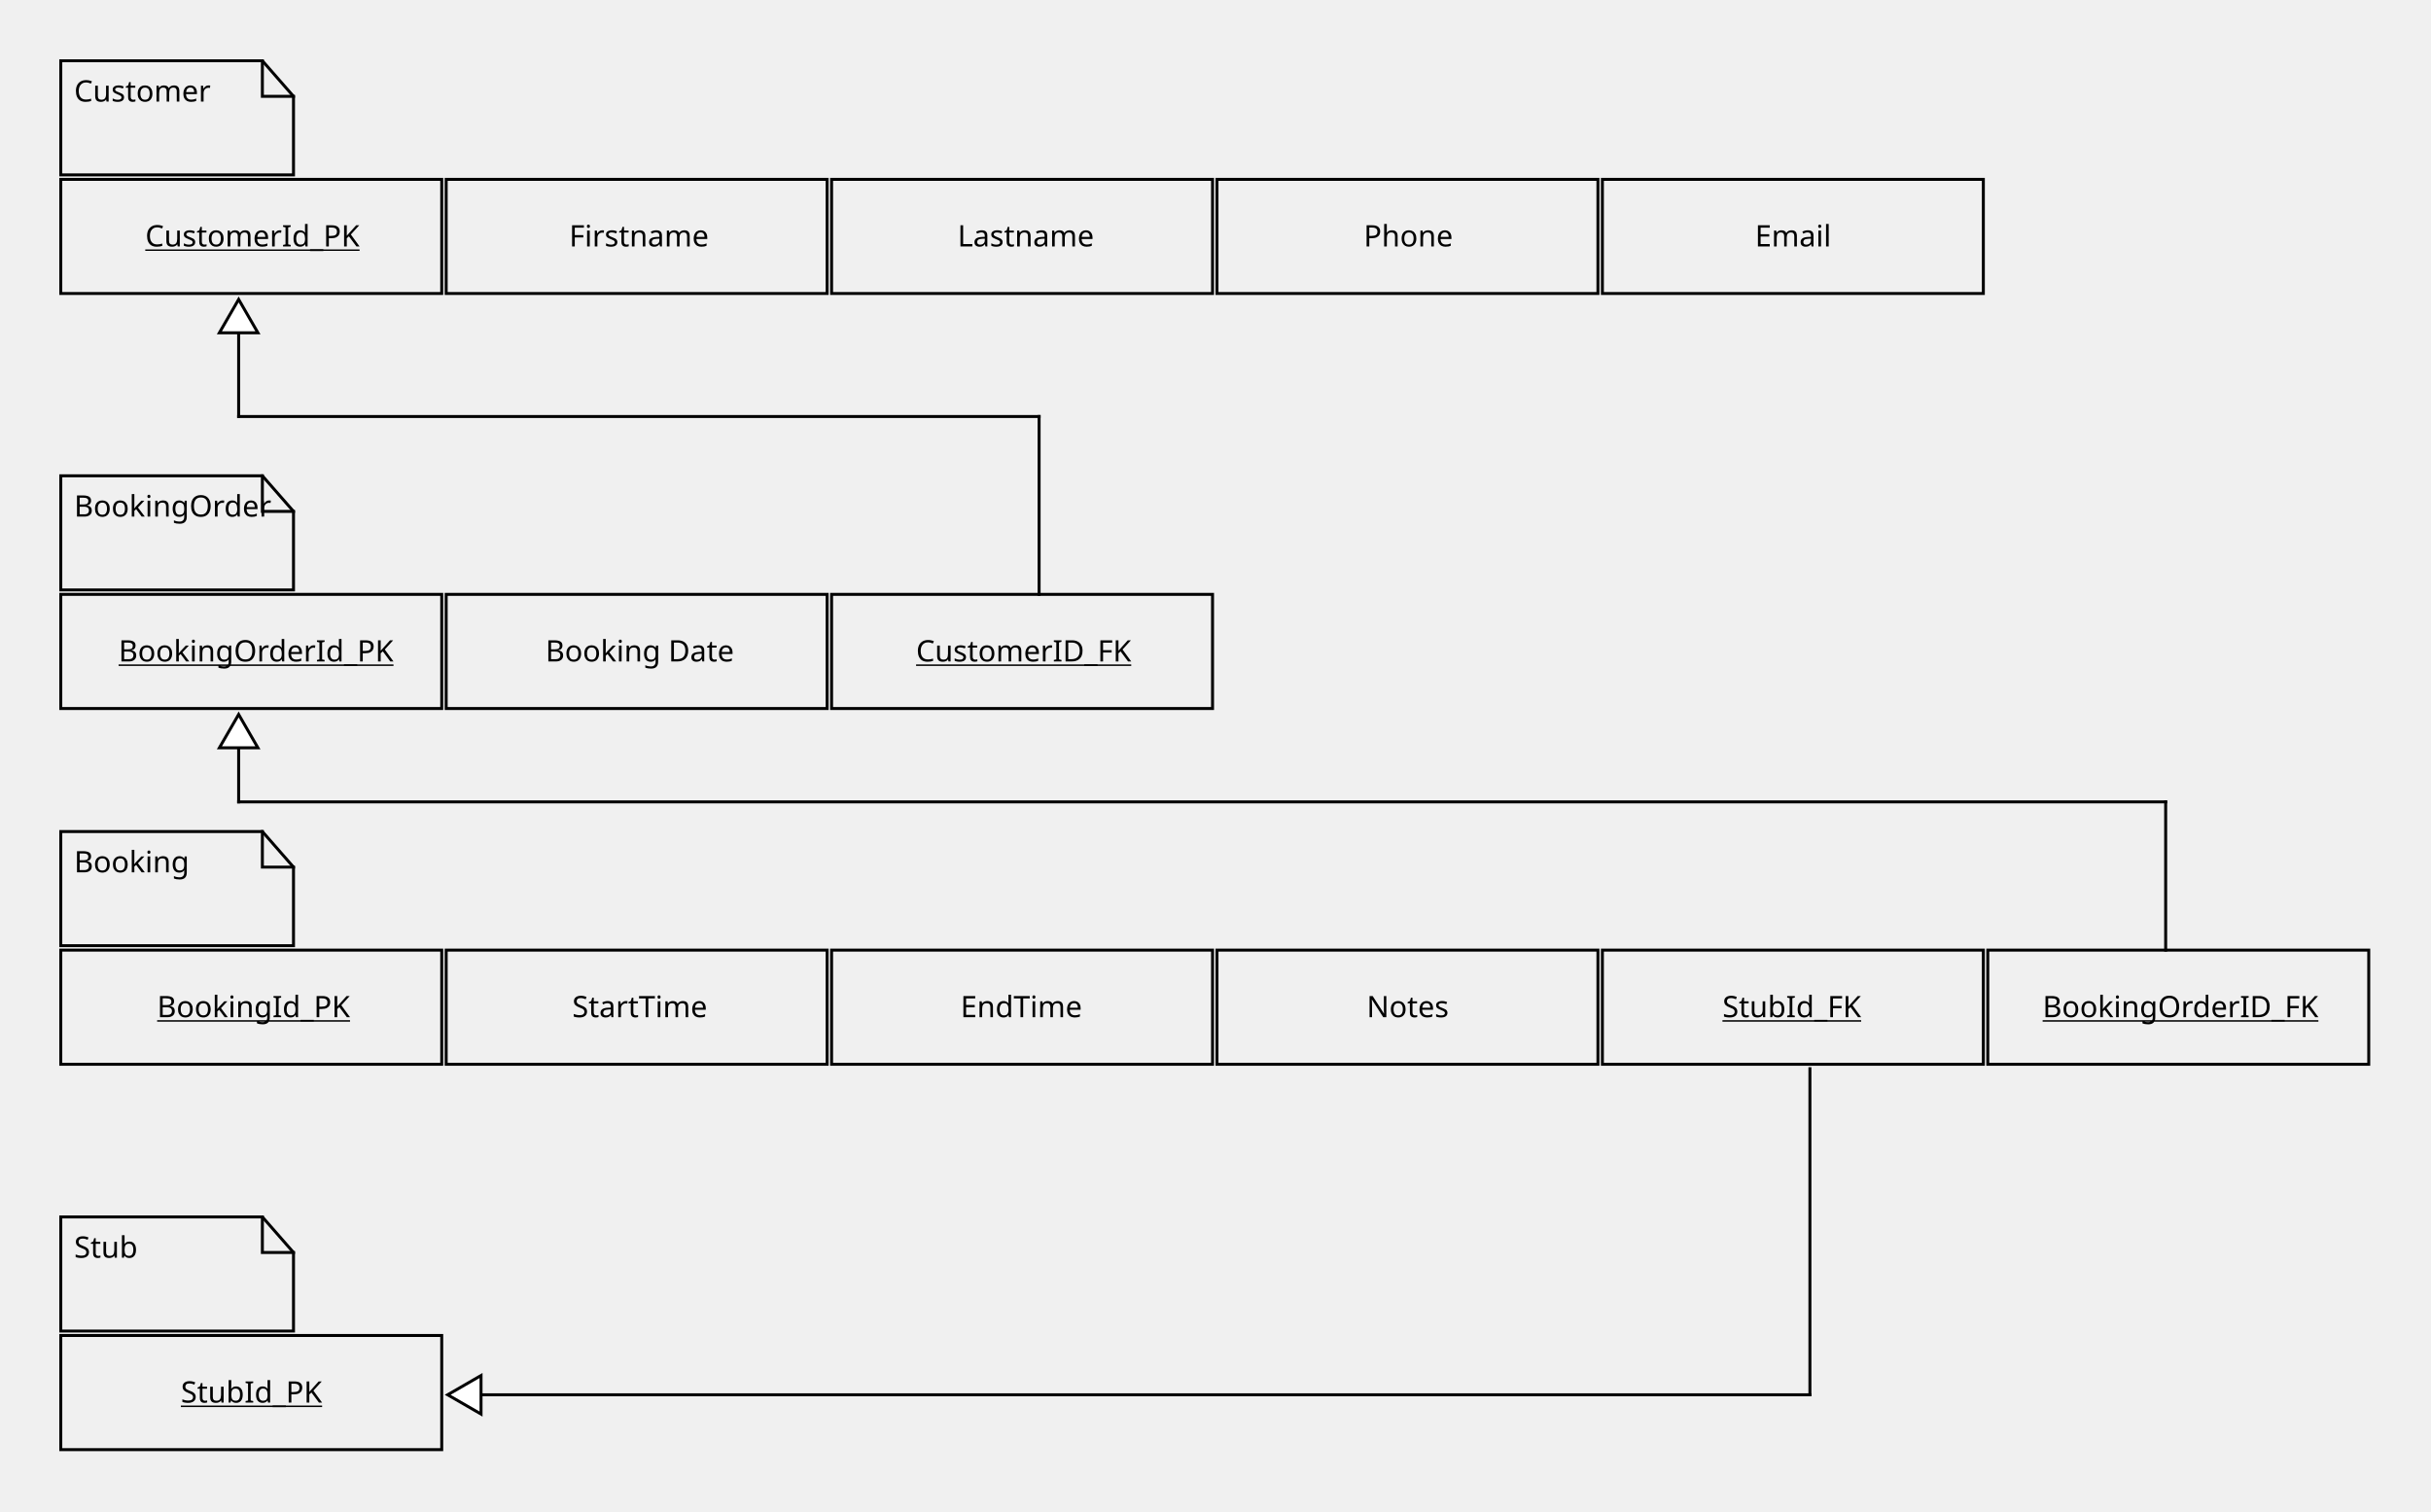
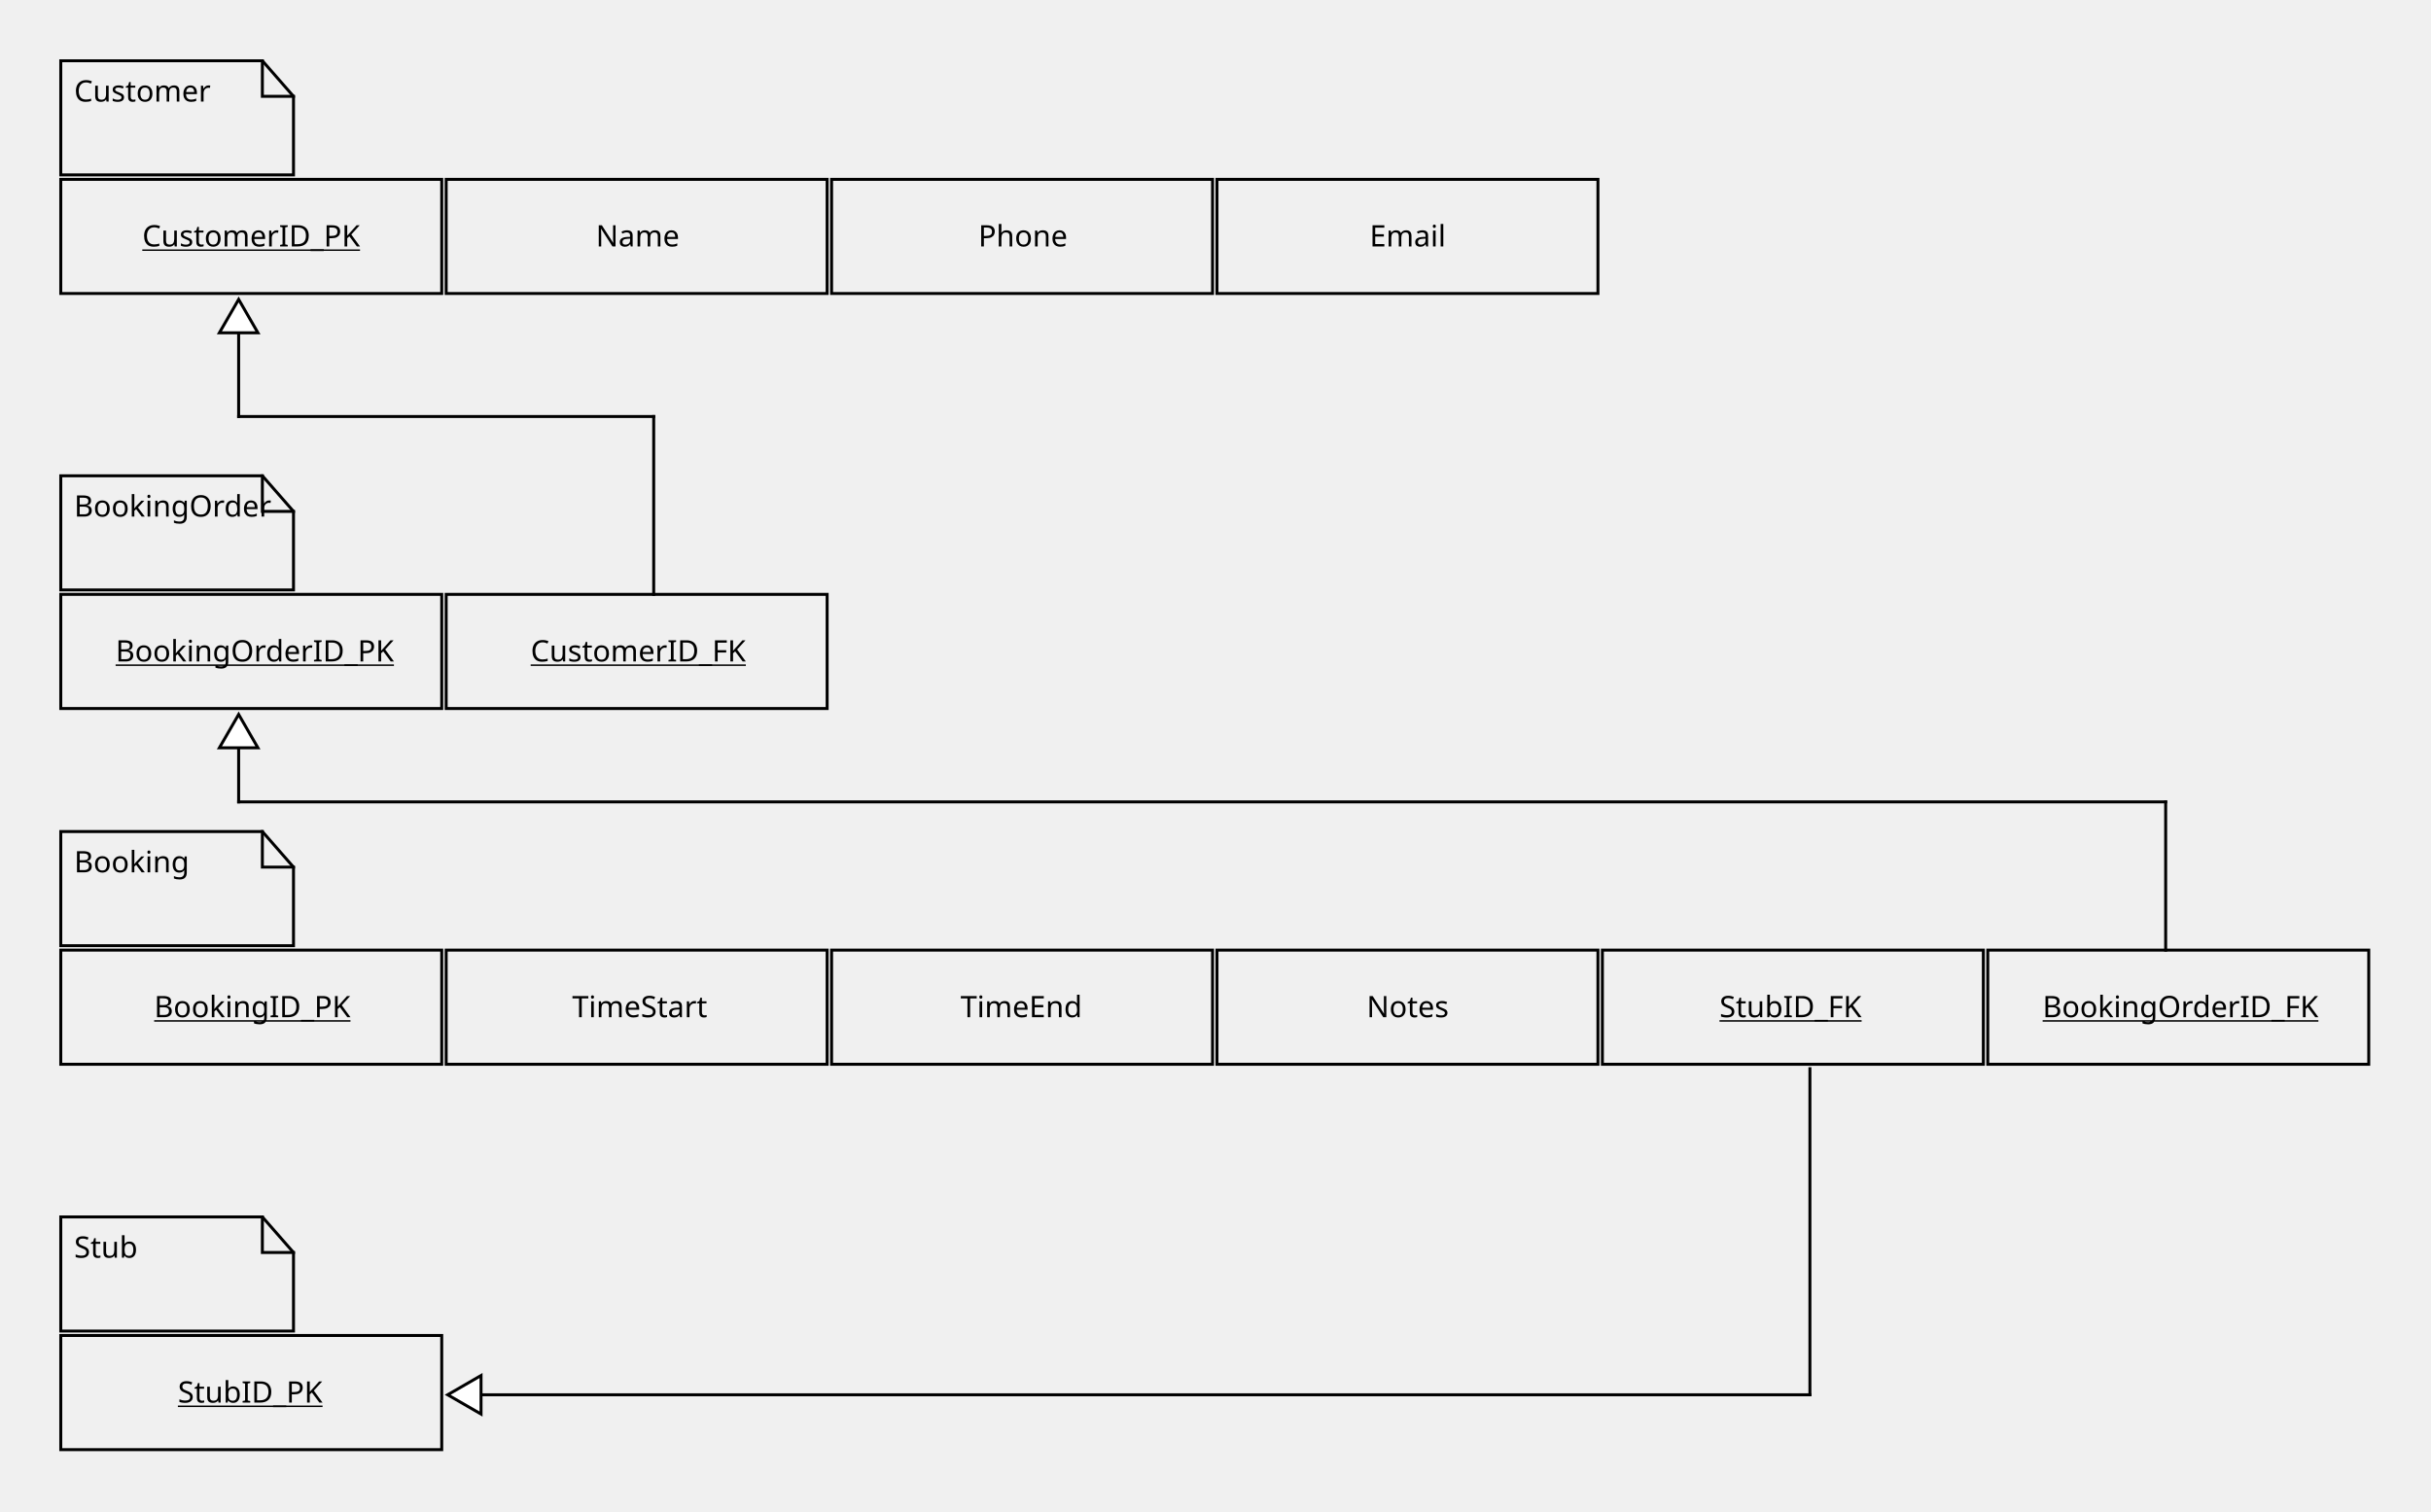
- <svg xmlns="http://www.w3.org/2000/svg" fill-opacity="1" color-rendering="auto" color-interpolation="auto" text-rendering="auto" stroke="black" stroke-linecap="square" width="820" stroke-miterlimit="10" shape-rendering="auto" stroke-opacity="1" fill="black" stroke-dasharray="none" font-weight="normal" stroke-width="1" viewBox="430 150 820 510" height="510" font-family="'Dialog'" font-style="normal" stroke-linejoin="miter" font-size="12px" stroke-dashoffset="0" image-rendering="auto">
+ <svg xmlns="http://www.w3.org/2000/svg" fill-opacity="1" color-rendering="auto" color-interpolation="auto" text-rendering="auto" stroke="black" stroke-linecap="square" width="820" stroke-miterlimit="10" shape-rendering="auto" stroke-opacity="1" fill="black" stroke-dasharray="none" font-weight="normal" stroke-width="1" viewBox="180 140 820 510" height="510" font-family="'Dialog'" font-style="normal" stroke-linejoin="miter" font-size="12px" stroke-dashoffset="0" image-rendering="auto">
  <defs id="genericDefs" />
  <g>
    <defs id="defs1">
      <clipPath clipPathUnits="userSpaceOnUse" id="clipPath1">
        <path d="M0 0 L2147483647 0 L2147483647 2147483647 L0 2147483647 L0 0 Z" />
      </clipPath>
      <clipPath clipPathUnits="userSpaceOnUse" id="clipPath2">
        <path d="M0 0 L0 40 L130 40 L130 0 Z" />
      </clipPath>
      <clipPath clipPathUnits="userSpaceOnUse" id="clipPath3">
        <path d="M0 0 L0 40 L80 40 L80 0 Z" />
      </clipPath>
      <clipPath clipPathUnits="userSpaceOnUse" id="clipPath4">
        <path d="M0 0 L0 110 L680 110 L680 0 Z" />
      </clipPath>
      <clipPath clipPathUnits="userSpaceOnUse" id="clipPath5">
-         <path d="M0 0 L0 130 L300 130 L300 0 Z" />
+         <path d="M0 0 L0 130 L170 130 L170 0 Z" />
      </clipPath>
      <clipPath clipPathUnits="userSpaceOnUse" id="clipPath6">
        <path d="M0 0 L0 140 L490 140 L490 0 Z" />
      </clipPath>
    </defs>
-     <g fill="rgb(255,255,255)" fill-opacity="0" transform="translate(1100,470)" stroke-opacity="0" stroke="rgb(255,255,255)">
+     <g fill="rgb(255,255,255)" fill-opacity="0" transform="translate(850,460)" stroke-opacity="0" stroke="rgb(255,255,255)">
      <rect x="0.5" width="128.5" height="38.5" y="0.5" clip-path="url(#clipPath2)" stroke="none" />
    </g>
-     <g transform="translate(1100,470)">
+     <g transform="translate(850,460)">
      <rect fill="none" x="0.5" width="128.5" height="38.5" y="0.5" clip-path="url(#clipPath2)" />
-       <text x="19" font-size="10px" y="23.133" text-decoration="underline" clip-path="url(#clipPath2)" font-family="sans-serif" stroke="none" xml:space="preserve">BookingOrderID_FK</text>
+       <text x="19" font-size="10px" y="23.131" text-decoration="underline" clip-path="url(#clipPath2)" font-family="sans-serif" stroke="none" xml:space="preserve">BookingOrderID_FK</text>
    </g>
-     <g fill="rgb(255,255,255)" fill-opacity="0" transform="translate(710,350)" stroke-opacity="0" stroke="rgb(255,255,255)">
+     <g fill="rgb(255,255,255)" fill-opacity="0" transform="translate(330,340)" stroke-opacity="0" stroke="rgb(255,255,255)">
      <rect x="0.5" width="128.5" height="38.5" y="0.5" clip-path="url(#clipPath2)" stroke="none" />
    </g>
-     <g transform="translate(710,350)">
+     <g transform="translate(330,340)">
      <rect fill="none" x="0.5" width="128.5" height="38.5" y="0.5" clip-path="url(#clipPath2)" />
-       <text x="29" font-size="10px" y="23.133" text-decoration="underline" clip-path="url(#clipPath2)" font-family="sans-serif" stroke="none" xml:space="preserve">CustomerID_FK</text>
+       <text x="29" font-size="10px" y="23.131" text-decoration="underline" clip-path="url(#clipPath2)" font-family="sans-serif" stroke="none" xml:space="preserve">CustomerID_FK</text>
    </g>
-     <g fill="rgb(255,255,255)" fill-opacity="0" transform="translate(580,350)" stroke-opacity="0" stroke="rgb(255,255,255)">
+     <g fill="rgb(255,255,255)" fill-opacity="0" transform="translate(200,340)" stroke-opacity="0" stroke="rgb(255,255,255)">
      <rect x="0.5" width="128.5" height="38.5" y="0.5" clip-path="url(#clipPath2)" stroke="none" />
    </g>
-     <g transform="translate(580,350)">
+     <g transform="translate(200,340)">
      <rect fill="none" x="0.5" width="128.5" height="38.5" y="0.5" clip-path="url(#clipPath2)" />
-       <text x="34" font-size="10px" y="23.133" clip-path="url(#clipPath2)" font-family="sans-serif" stroke="none" xml:space="preserve">Booking Date</text>
+       <text x="19" font-size="10px" y="23.131" text-decoration="underline" clip-path="url(#clipPath2)" font-family="sans-serif" stroke="none" xml:space="preserve">BookingOrderID_PK</text>
    </g>
-     <g fill="rgb(255,255,255)" fill-opacity="0" transform="translate(450,350)" stroke-opacity="0" stroke="rgb(255,255,255)">
+     <g fill="rgb(255,255,255)" fill-opacity="0" transform="translate(200,300)" stroke-opacity="0" stroke="rgb(255,255,255)">
+       <path d="M0.5 0.5 L68.5 0.5 L79 12.5 L79 39 L0.5 39 Z" stroke="none" clip-path="url(#clipPath3)" />
+     </g>
+     <g transform="translate(200,300)">
+       <path fill="none" d="M0.5 0.5 L68.5 0.5 L79 12.5 L79 39 L0.5 39 Z" clip-path="url(#clipPath3)" />
+       <path fill="none" d="M68.5 0.5 L68.5 12.5 L79 12.5" clip-path="url(#clipPath3)" />
+       <text x="5" font-size="10px" y="14.262" clip-path="url(#clipPath3)" font-family="sans-serif" stroke="none" xml:space="preserve">BookingOrder</text>
+     </g>
+     <g fill="rgb(255,255,255)" fill-opacity="0" transform="translate(200,550)" stroke-opacity="0" stroke="rgb(255,255,255)">
+       <path d="M0.5 0.5 L68.5 0.5 L79 12.5 L79 39 L0.5 39 Z" stroke="none" clip-path="url(#clipPath3)" />
+     </g>
+     <g transform="translate(200,550)">
+       <path fill="none" d="M0.5 0.5 L68.5 0.5 L79 12.5 L79 39 L0.5 39 Z" clip-path="url(#clipPath3)" />
+       <path fill="none" d="M68.5 0.5 L68.5 12.5 L79 12.5" clip-path="url(#clipPath3)" />
+       <text x="5" font-size="10px" y="14.262" clip-path="url(#clipPath3)" font-family="sans-serif" stroke="none" xml:space="preserve">Stub</text>
+     </g>
+     <g fill="rgb(255,255,255)" fill-opacity="0" transform="translate(200,420)" stroke-opacity="0" stroke="rgb(255,255,255)">
+       <path d="M0.5 0.5 L68.5 0.5 L79 12.5 L79 39 L0.5 39 Z" stroke="none" clip-path="url(#clipPath3)" />
+     </g>
+     <g transform="translate(200,420)">
+       <path fill="none" d="M0.5 0.5 L68.5 0.5 L79 12.5 L79 39 L0.5 39 Z" clip-path="url(#clipPath3)" />
+       <path fill="none" d="M68.5 0.5 L68.5 12.5 L79 12.5" clip-path="url(#clipPath3)" />
+       <text x="5" font-size="10px" y="14.262" clip-path="url(#clipPath3)" font-family="sans-serif" stroke="none" xml:space="preserve">Booking</text>
+     </g>
+     <g fill="rgb(255,255,255)" fill-opacity="0" transform="translate(200,160)" stroke-opacity="0" stroke="rgb(255,255,255)">
+       <path d="M0.5 0.5 L68.5 0.5 L79 12.5 L79 39 L0.5 39 Z" stroke="none" clip-path="url(#clipPath3)" />
+     </g>
+     <g transform="translate(200,160)">
+       <path fill="none" d="M0.5 0.5 L68.5 0.5 L79 12.5 L79 39 L0.5 39 Z" clip-path="url(#clipPath3)" />
+       <path fill="none" d="M68.5 0.5 L68.5 12.5 L79 12.5" clip-path="url(#clipPath3)" />
+       <text x="5" font-size="10px" y="14.262" clip-path="url(#clipPath3)" font-family="sans-serif" stroke="none" xml:space="preserve">Customer</text>
+     </g>
+     <g fill="rgb(255,255,255)" fill-opacity="0" transform="translate(720,460)" stroke-opacity="0" stroke="rgb(255,255,255)">
      <rect x="0.5" width="128.5" height="38.5" y="0.5" clip-path="url(#clipPath2)" stroke="none" />
    </g>
-     <g transform="translate(450,350)">
+     <g transform="translate(720,460)">
      <rect fill="none" x="0.5" width="128.5" height="38.5" y="0.5" clip-path="url(#clipPath2)" />
-       <text x="20" font-size="10px" y="23.133" text-decoration="underline" clip-path="url(#clipPath2)" font-family="sans-serif" stroke="none" xml:space="preserve">BookingOrderId_PK</text>
+       <text x="40" font-size="10px" y="23.131" text-decoration="underline" clip-path="url(#clipPath2)" font-family="sans-serif" stroke="none" xml:space="preserve">StubID_FK</text>
    </g>
-     <g fill="rgb(255,255,255)" fill-opacity="0" transform="translate(450,310)" stroke-opacity="0" stroke="rgb(255,255,255)">
-       <path d="M0.5 0.5 L68.5 0.5 L79 12.5 L79 39 L0.5 39 Z" stroke="none" clip-path="url(#clipPath3)" />
-     </g>
-     <g transform="translate(450,310)">
-       <path fill="none" d="M0.5 0.5 L68.5 0.5 L79 12.5 L79 39 L0.5 39 Z" clip-path="url(#clipPath3)" />
-       <path fill="none" d="M68.5 0.5 L68.5 12.5 L79 12.5" clip-path="url(#clipPath3)" />
-       <text x="5" font-size="10px" y="14.266" clip-path="url(#clipPath3)" font-family="sans-serif" stroke="none" xml:space="preserve">BookingOrder</text>
-     </g>
-     <g fill="rgb(255,255,255)" fill-opacity="0" transform="translate(450,560)" stroke-opacity="0" stroke="rgb(255,255,255)">
-       <path d="M0.5 0.5 L68.5 0.5 L79 12.5 L79 39 L0.5 39 Z" stroke="none" clip-path="url(#clipPath3)" />
-     </g>
-     <g transform="translate(450,560)">
-       <path fill="none" d="M0.5 0.5 L68.5 0.5 L79 12.5 L79 39 L0.5 39 Z" clip-path="url(#clipPath3)" />
-       <path fill="none" d="M68.5 0.5 L68.5 12.5 L79 12.5" clip-path="url(#clipPath3)" />
-       <text x="5" font-size="10px" y="14.266" clip-path="url(#clipPath3)" font-family="sans-serif" stroke="none" xml:space="preserve">Stub</text>
-     </g>
-     <g fill="rgb(255,255,255)" fill-opacity="0" transform="translate(450,430)" stroke-opacity="0" stroke="rgb(255,255,255)">
-       <path d="M0.5 0.5 L68.5 0.5 L79 12.5 L79 39 L0.5 39 Z" stroke="none" clip-path="url(#clipPath3)" />
-     </g>
-     <g transform="translate(450,430)">
-       <path fill="none" d="M0.5 0.5 L68.5 0.5 L79 12.5 L79 39 L0.5 39 Z" clip-path="url(#clipPath3)" />
-       <path fill="none" d="M68.5 0.5 L68.5 12.5 L79 12.5" clip-path="url(#clipPath3)" />
-       <text x="5" font-size="10px" y="14.266" clip-path="url(#clipPath3)" font-family="sans-serif" stroke="none" xml:space="preserve">Booking</text>
-     </g>
-     <g fill="rgb(255,255,255)" fill-opacity="0" transform="translate(450,170)" stroke-opacity="0" stroke="rgb(255,255,255)">
-       <path d="M0.5 0.5 L68.5 0.5 L79 12.5 L79 39 L0.5 39 Z" stroke="none" clip-path="url(#clipPath3)" />
-     </g>
-     <g transform="translate(450,170)">
-       <path fill="none" d="M0.5 0.5 L68.5 0.5 L79 12.5 L79 39 L0.5 39 Z" clip-path="url(#clipPath3)" />
-       <path fill="none" d="M68.5 0.5 L68.5 12.5 L79 12.5" clip-path="url(#clipPath3)" />
-       <text x="5" font-size="10px" y="14.266" clip-path="url(#clipPath3)" font-family="sans-serif" stroke="none" xml:space="preserve">Customer</text>
-     </g>
-     <g fill="rgb(255,255,255)" fill-opacity="0" transform="translate(970,470)" stroke-opacity="0" stroke="rgb(255,255,255)">
+     <g fill="rgb(255,255,255)" fill-opacity="0" transform="translate(200,590)" stroke-opacity="0" stroke="rgb(255,255,255)">
      <rect x="0.5" width="128.5" height="38.5" y="0.5" clip-path="url(#clipPath2)" stroke="none" />
    </g>
-     <g transform="translate(970,470)">
+     <g transform="translate(200,590)">
      <rect fill="none" x="0.5" width="128.5" height="38.5" y="0.5" clip-path="url(#clipPath2)" />
-       <text x="41" font-size="10px" y="23.133" text-decoration="underline" clip-path="url(#clipPath2)" font-family="sans-serif" stroke="none" xml:space="preserve">StubId_FK</text>
+       <text x="40" font-size="10px" y="23.131" text-decoration="underline" clip-path="url(#clipPath2)" font-family="sans-serif" stroke="none" xml:space="preserve">StubID_PK</text>
    </g>
-     <g fill="rgb(255,255,255)" fill-opacity="0" transform="translate(450,600)" stroke-opacity="0" stroke="rgb(255,255,255)">
+     <g fill="rgb(255,255,255)" fill-opacity="0" transform="translate(590,460)" stroke-opacity="0" stroke="rgb(255,255,255)">
      <rect x="0.5" width="128.5" height="38.5" y="0.5" clip-path="url(#clipPath2)" stroke="none" />
    </g>
-     <g transform="translate(450,600)">
+     <g transform="translate(590,460)">
      <rect fill="none" x="0.5" width="128.5" height="38.5" y="0.5" clip-path="url(#clipPath2)" />
-       <text x="41" font-size="10px" y="23.133" text-decoration="underline" clip-path="url(#clipPath2)" font-family="sans-serif" stroke="none" xml:space="preserve">StubId_PK</text>
+       <text x="51" font-size="10px" y="23.131" clip-path="url(#clipPath2)" font-family="sans-serif" stroke="none" xml:space="preserve">Notes</text>
    </g>
-     <g fill="rgb(255,255,255)" fill-opacity="0" transform="translate(840,470)" stroke-opacity="0" stroke="rgb(255,255,255)">
+     <g fill="rgb(255,255,255)" fill-opacity="0" transform="translate(460,460)" stroke-opacity="0" stroke="rgb(255,255,255)">
      <rect x="0.5" width="128.5" height="38.5" y="0.5" clip-path="url(#clipPath2)" stroke="none" />
    </g>
-     <g transform="translate(840,470)">
+     <g transform="translate(460,460)">
      <rect fill="none" x="0.5" width="128.5" height="38.5" y="0.5" clip-path="url(#clipPath2)" />
-       <text x="51" font-size="10px" y="23.133" clip-path="url(#clipPath2)" font-family="sans-serif" stroke="none" xml:space="preserve">Notes</text>
+       <text x="44" font-size="10px" y="23.131" clip-path="url(#clipPath2)" font-family="sans-serif" stroke="none" xml:space="preserve">TimeEnd</text>
    </g>
-     <g fill="rgb(255,255,255)" fill-opacity="0" transform="translate(710,470)" stroke-opacity="0" stroke="rgb(255,255,255)">
+     <g fill="rgb(255,255,255)" fill-opacity="0" transform="translate(330,460)" stroke-opacity="0" stroke="rgb(255,255,255)">
      <rect x="0.5" width="128.5" height="38.5" y="0.5" clip-path="url(#clipPath2)" stroke="none" />
    </g>
-     <g transform="translate(710,470)">
+     <g transform="translate(330,460)">
      <rect fill="none" x="0.5" width="128.5" height="38.5" y="0.5" clip-path="url(#clipPath2)" />
-       <text x="44" font-size="10px" y="23.133" clip-path="url(#clipPath2)" font-family="sans-serif" stroke="none" xml:space="preserve">EndTime</text>
+       <text x="43" font-size="10px" y="23.131" clip-path="url(#clipPath2)" font-family="sans-serif" stroke="none" xml:space="preserve">TimeStart</text>
    </g>
-     <g fill="rgb(255,255,255)" fill-opacity="0" transform="translate(580,470)" stroke-opacity="0" stroke="rgb(255,255,255)">
+     <g fill="rgb(255,255,255)" fill-opacity="0" transform="translate(200,460)" stroke-opacity="0" stroke="rgb(255,255,255)">
      <rect x="0.5" width="128.5" height="38.5" y="0.5" clip-path="url(#clipPath2)" stroke="none" />
    </g>
-     <g transform="translate(580,470)">
+     <g transform="translate(200,460)">
      <rect fill="none" x="0.5" width="128.5" height="38.5" y="0.5" clip-path="url(#clipPath2)" />
-       <text x="43" font-size="10px" y="23.133" clip-path="url(#clipPath2)" font-family="sans-serif" stroke="none" xml:space="preserve">StartTime</text>
+       <text x="32" font-size="10px" y="23.131" text-decoration="underline" clip-path="url(#clipPath2)" font-family="sans-serif" stroke="none" xml:space="preserve">BookingID_PK</text>
    </g>
-     <g fill="rgb(255,255,255)" fill-opacity="0" transform="translate(450,470)" stroke-opacity="0" stroke="rgb(255,255,255)">
+     <g fill="rgb(255,255,255)" fill-opacity="0" transform="translate(590,200)" stroke-opacity="0" stroke="rgb(255,255,255)">
      <rect x="0.5" width="128.5" height="38.5" y="0.5" clip-path="url(#clipPath2)" stroke="none" />
    </g>
-     <g transform="translate(450,470)">
+     <g transform="translate(590,200)">
      <rect fill="none" x="0.5" width="128.5" height="38.5" y="0.5" clip-path="url(#clipPath2)" />
-       <text x="33" font-size="10px" y="23.133" text-decoration="underline" clip-path="url(#clipPath2)" font-family="sans-serif" stroke="none" xml:space="preserve">BookingId_PK</text>
+       <text x="52" font-size="10px" y="23.131" clip-path="url(#clipPath2)" font-family="sans-serif" stroke="none" xml:space="preserve">Email</text>
    </g>
-     <g fill="rgb(255,255,255)" fill-opacity="0" transform="translate(970,210)" stroke-opacity="0" stroke="rgb(255,255,255)">
+     <g fill="rgb(255,255,255)" fill-opacity="0" transform="translate(460,200)" stroke-opacity="0" stroke="rgb(255,255,255)">
      <rect x="0.5" width="128.5" height="38.5" y="0.5" clip-path="url(#clipPath2)" stroke="none" />
    </g>
-     <g transform="translate(970,210)">
+     <g transform="translate(460,200)">
      <rect fill="none" x="0.5" width="128.5" height="38.5" y="0.5" clip-path="url(#clipPath2)" />
-       <text x="52" font-size="10px" y="23.133" clip-path="url(#clipPath2)" font-family="sans-serif" stroke="none" xml:space="preserve">Email</text>
+       <text x="50" font-size="10px" y="23.131" clip-path="url(#clipPath2)" font-family="sans-serif" stroke="none" xml:space="preserve">Phone</text>
    </g>
-     <g fill="rgb(255,255,255)" fill-opacity="0" transform="translate(840,210)" stroke-opacity="0" stroke="rgb(255,255,255)">
+     <g fill="rgb(255,255,255)" fill-opacity="0" transform="translate(330,200)" stroke-opacity="0" stroke="rgb(255,255,255)">
      <rect x="0.5" width="128.5" height="38.5" y="0.5" clip-path="url(#clipPath2)" stroke="none" />
    </g>
-     <g transform="translate(840,210)">
+     <g transform="translate(330,200)">
      <rect fill="none" x="0.5" width="128.5" height="38.5" y="0.5" clip-path="url(#clipPath2)" />
-       <text x="50" font-size="10px" y="23.133" clip-path="url(#clipPath2)" font-family="sans-serif" stroke="none" xml:space="preserve">Phone</text>
+       <text x="51" font-size="10px" y="23.131" clip-path="url(#clipPath2)" font-family="sans-serif" stroke="none" xml:space="preserve">Name</text>
    </g>
-     <g fill="rgb(255,255,255)" fill-opacity="0" transform="translate(710,210)" stroke-opacity="0" stroke="rgb(255,255,255)">
+     <g fill="rgb(255,255,255)" fill-opacity="0" transform="translate(200,200)" stroke-opacity="0" stroke="rgb(255,255,255)">
      <rect x="0.5" width="128.5" height="38.5" y="0.5" clip-path="url(#clipPath2)" stroke="none" />
    </g>
-     <g transform="translate(710,210)">
+     <g transform="translate(200,200)">
      <rect fill="none" x="0.5" width="128.5" height="38.5" y="0.5" clip-path="url(#clipPath2)" />
-       <text x="43" font-size="10px" y="23.133" clip-path="url(#clipPath2)" font-family="sans-serif" stroke="none" xml:space="preserve">Lastname</text>
+       <text x="28" font-size="10px" y="23.131" text-decoration="underline" clip-path="url(#clipPath2)" font-family="sans-serif" stroke="none" xml:space="preserve">CustomerID_PK</text>
    </g>
-     <g fill="rgb(255,255,255)" fill-opacity="0" transform="translate(580,210)" stroke-opacity="0" stroke="rgb(255,255,255)">
-       <rect x="0.5" width="128.5" height="38.5" y="0.5" clip-path="url(#clipPath2)" stroke="none" />
-     </g>
-     <g transform="translate(580,210)">
-       <rect fill="none" x="0.5" width="128.5" height="38.5" y="0.5" clip-path="url(#clipPath2)" />
-       <text x="42" font-size="10px" y="23.133" clip-path="url(#clipPath2)" font-family="sans-serif" stroke="none" xml:space="preserve">Firstname</text>
-     </g>
-     <g fill="rgb(255,255,255)" fill-opacity="0" transform="translate(450,210)" stroke-opacity="0" stroke="rgb(255,255,255)">
-       <rect x="0.5" width="128.5" height="38.5" y="0.5" clip-path="url(#clipPath2)" stroke="none" />
-     </g>
-     <g transform="translate(450,210)">
-       <rect fill="none" x="0.5" width="128.5" height="38.5" y="0.5" clip-path="url(#clipPath2)" />
-       <text x="29" font-size="10px" y="23.133" text-decoration="underline" clip-path="url(#clipPath2)" font-family="sans-serif" stroke="none" xml:space="preserve">CustomerId_PK</text>
-     </g>
-     <g transform="translate(500,380)">
+     <g transform="translate(250,370)">
      <path fill="none" d="M10.5 11.5 L10.5 40.5" clip-path="url(#clipPath4)" />
      <path fill="none" d="M10.5 40.5 L660.5 40.5" clip-path="url(#clipPath4)" />
      <path fill="none" d="M660.5 40.5 L660.5 90.5" clip-path="url(#clipPath4)" />
      <path fill="white" d="M4 22.258 L10.5 11 L17 22.258 Z" clip-path="url(#clipPath4)" stroke="none" />
      <path fill="none" d="M4 22.258 L10.5 11 L17 22.258 Z" clip-path="url(#clipPath4)" />
    </g>
-     <g transform="translate(500,240)">
+     <g transform="translate(250,230)">
      <path fill="none" d="M10.5 11.5 L10.5 50.5" clip-path="url(#clipPath5)" />
-       <path fill="none" d="M10.5 50.5 L280.5 50.5" clip-path="url(#clipPath5)" />
-       <path fill="none" d="M280.5 50.5 L280.5 110.5" clip-path="url(#clipPath5)" />
+       <path fill="none" d="M10.5 50.5 L150.5 50.5" clip-path="url(#clipPath5)" />
+       <path fill="none" d="M150.5 50.5 L150.5 110.5" clip-path="url(#clipPath5)" />
      <path fill="white" d="M4 22.258 L10.5 11 L17 22.258 Z" clip-path="url(#clipPath5)" stroke="none" />
      <path fill="none" d="M4 22.258 L10.5 11 L17 22.258 Z" clip-path="url(#clipPath5)" />
    </g>
-     <g transform="translate(570,500)">
+     <g transform="translate(320,490)">
      <path fill="none" d="M11.5 120.5 L470.5 120.5" clip-path="url(#clipPath6)" />
      <path fill="none" d="M470.5 120.5 L470.5 10.5" clip-path="url(#clipPath6)" />
      <path fill="white" d="M22.258 127 L11 120.5 L22.258 114 Z" clip-path="url(#clipPath6)" stroke="none" />
      <path fill="none" d="M22.258 127 L11 120.5 L22.258 114 Z" clip-path="url(#clipPath6)" />
    </g>
  </g>
</svg>
